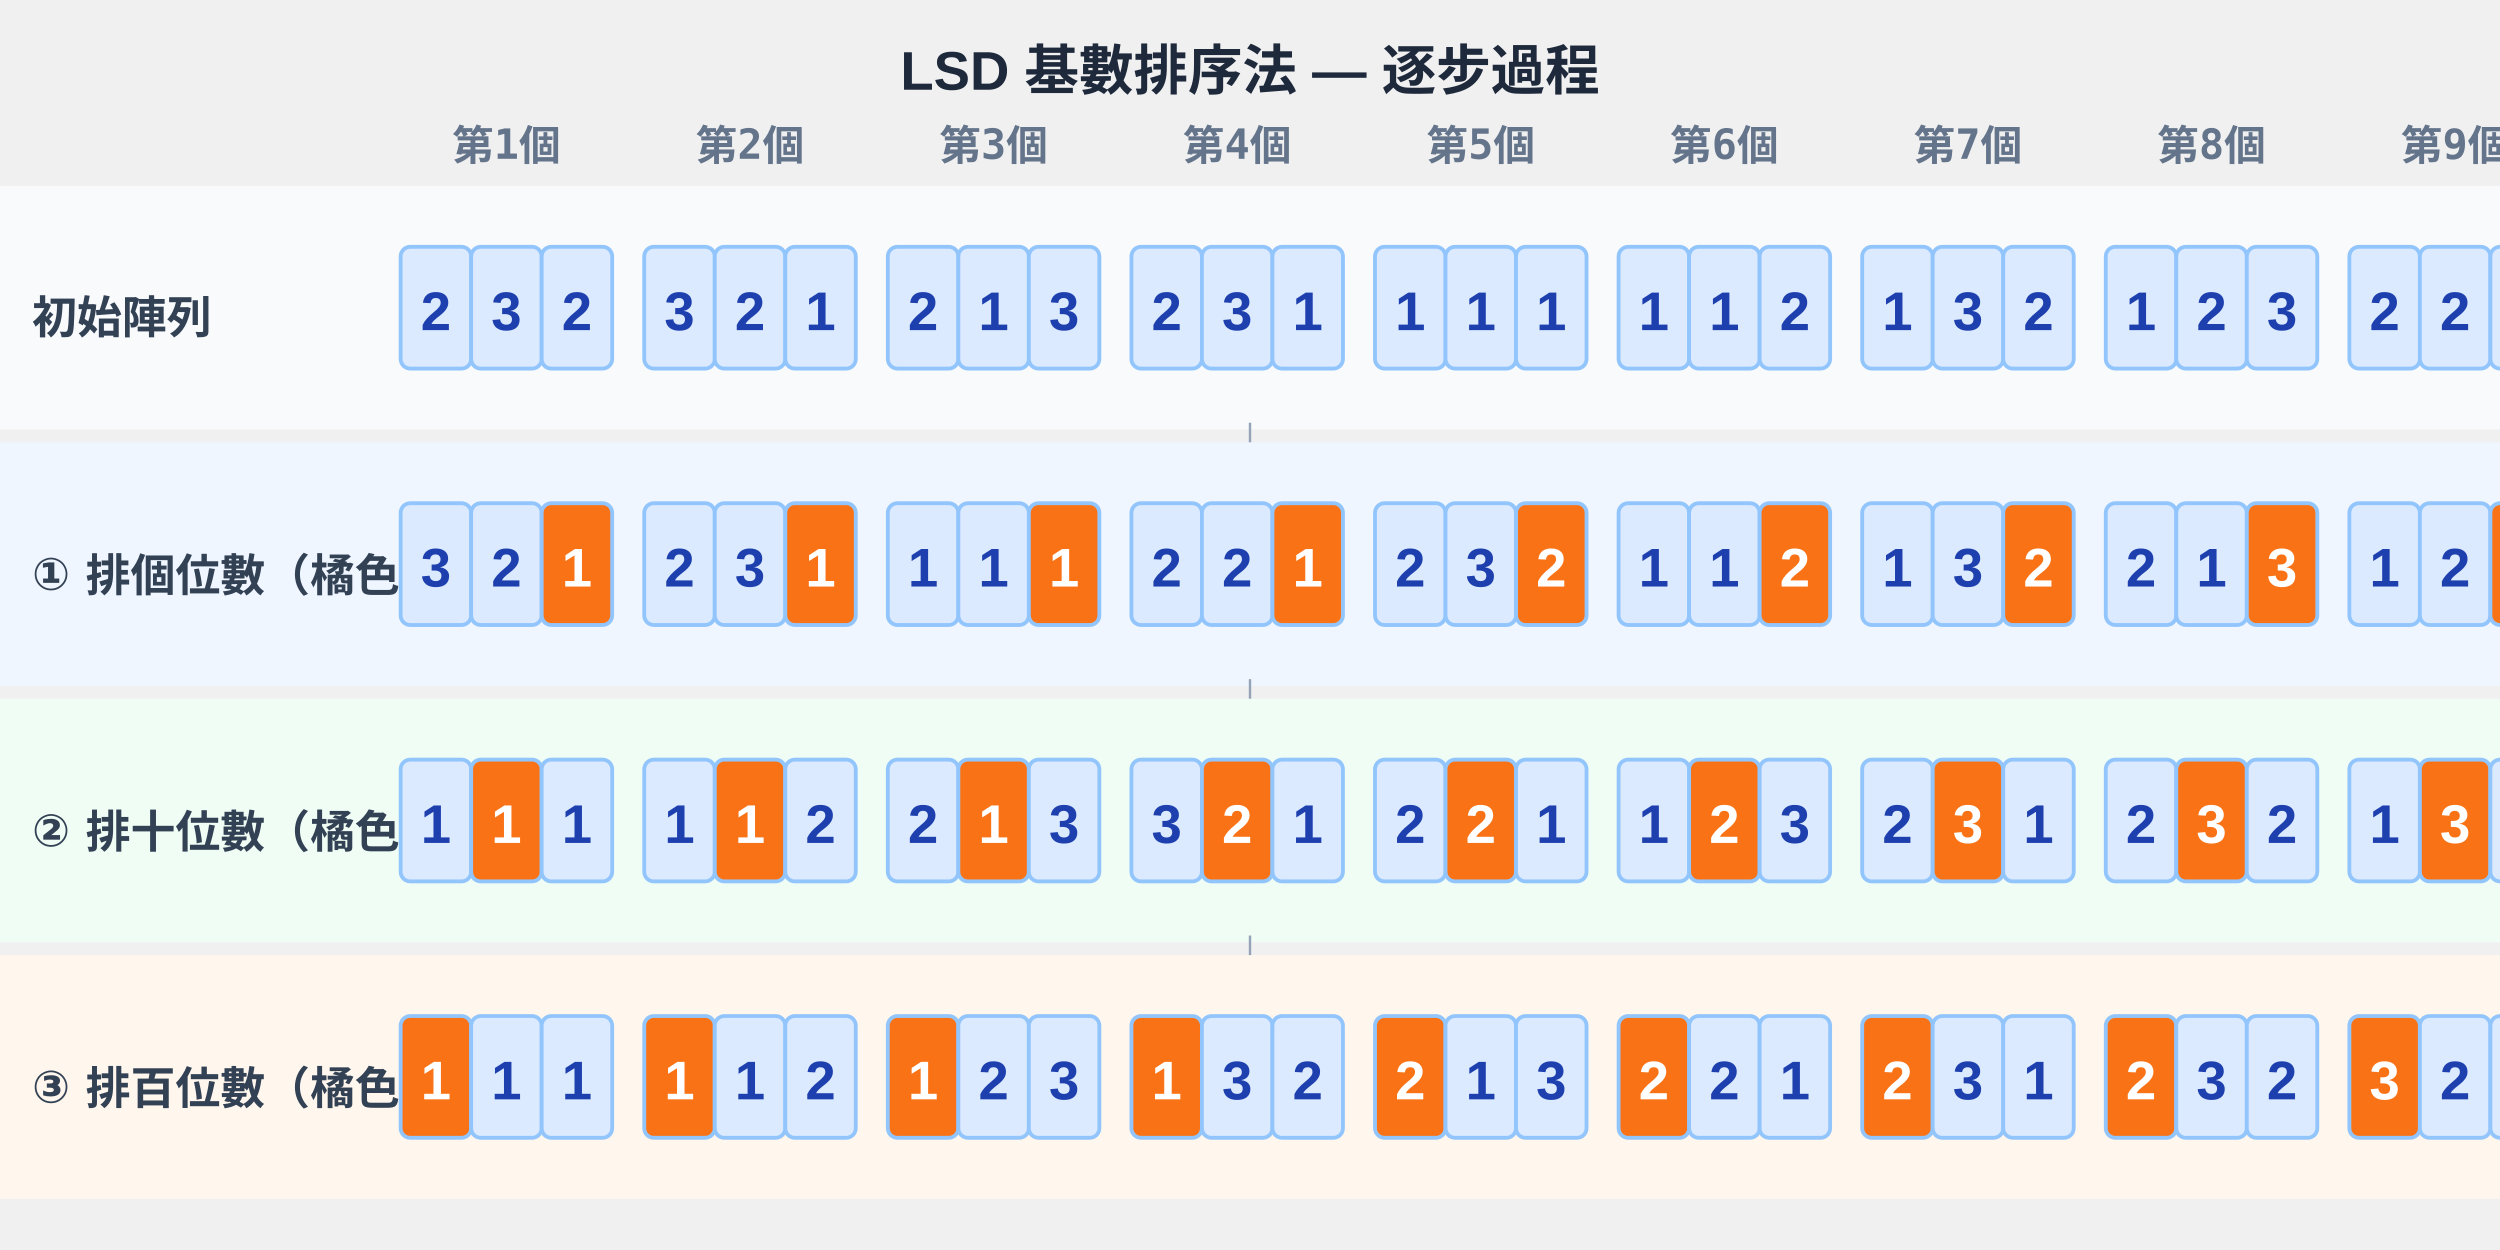
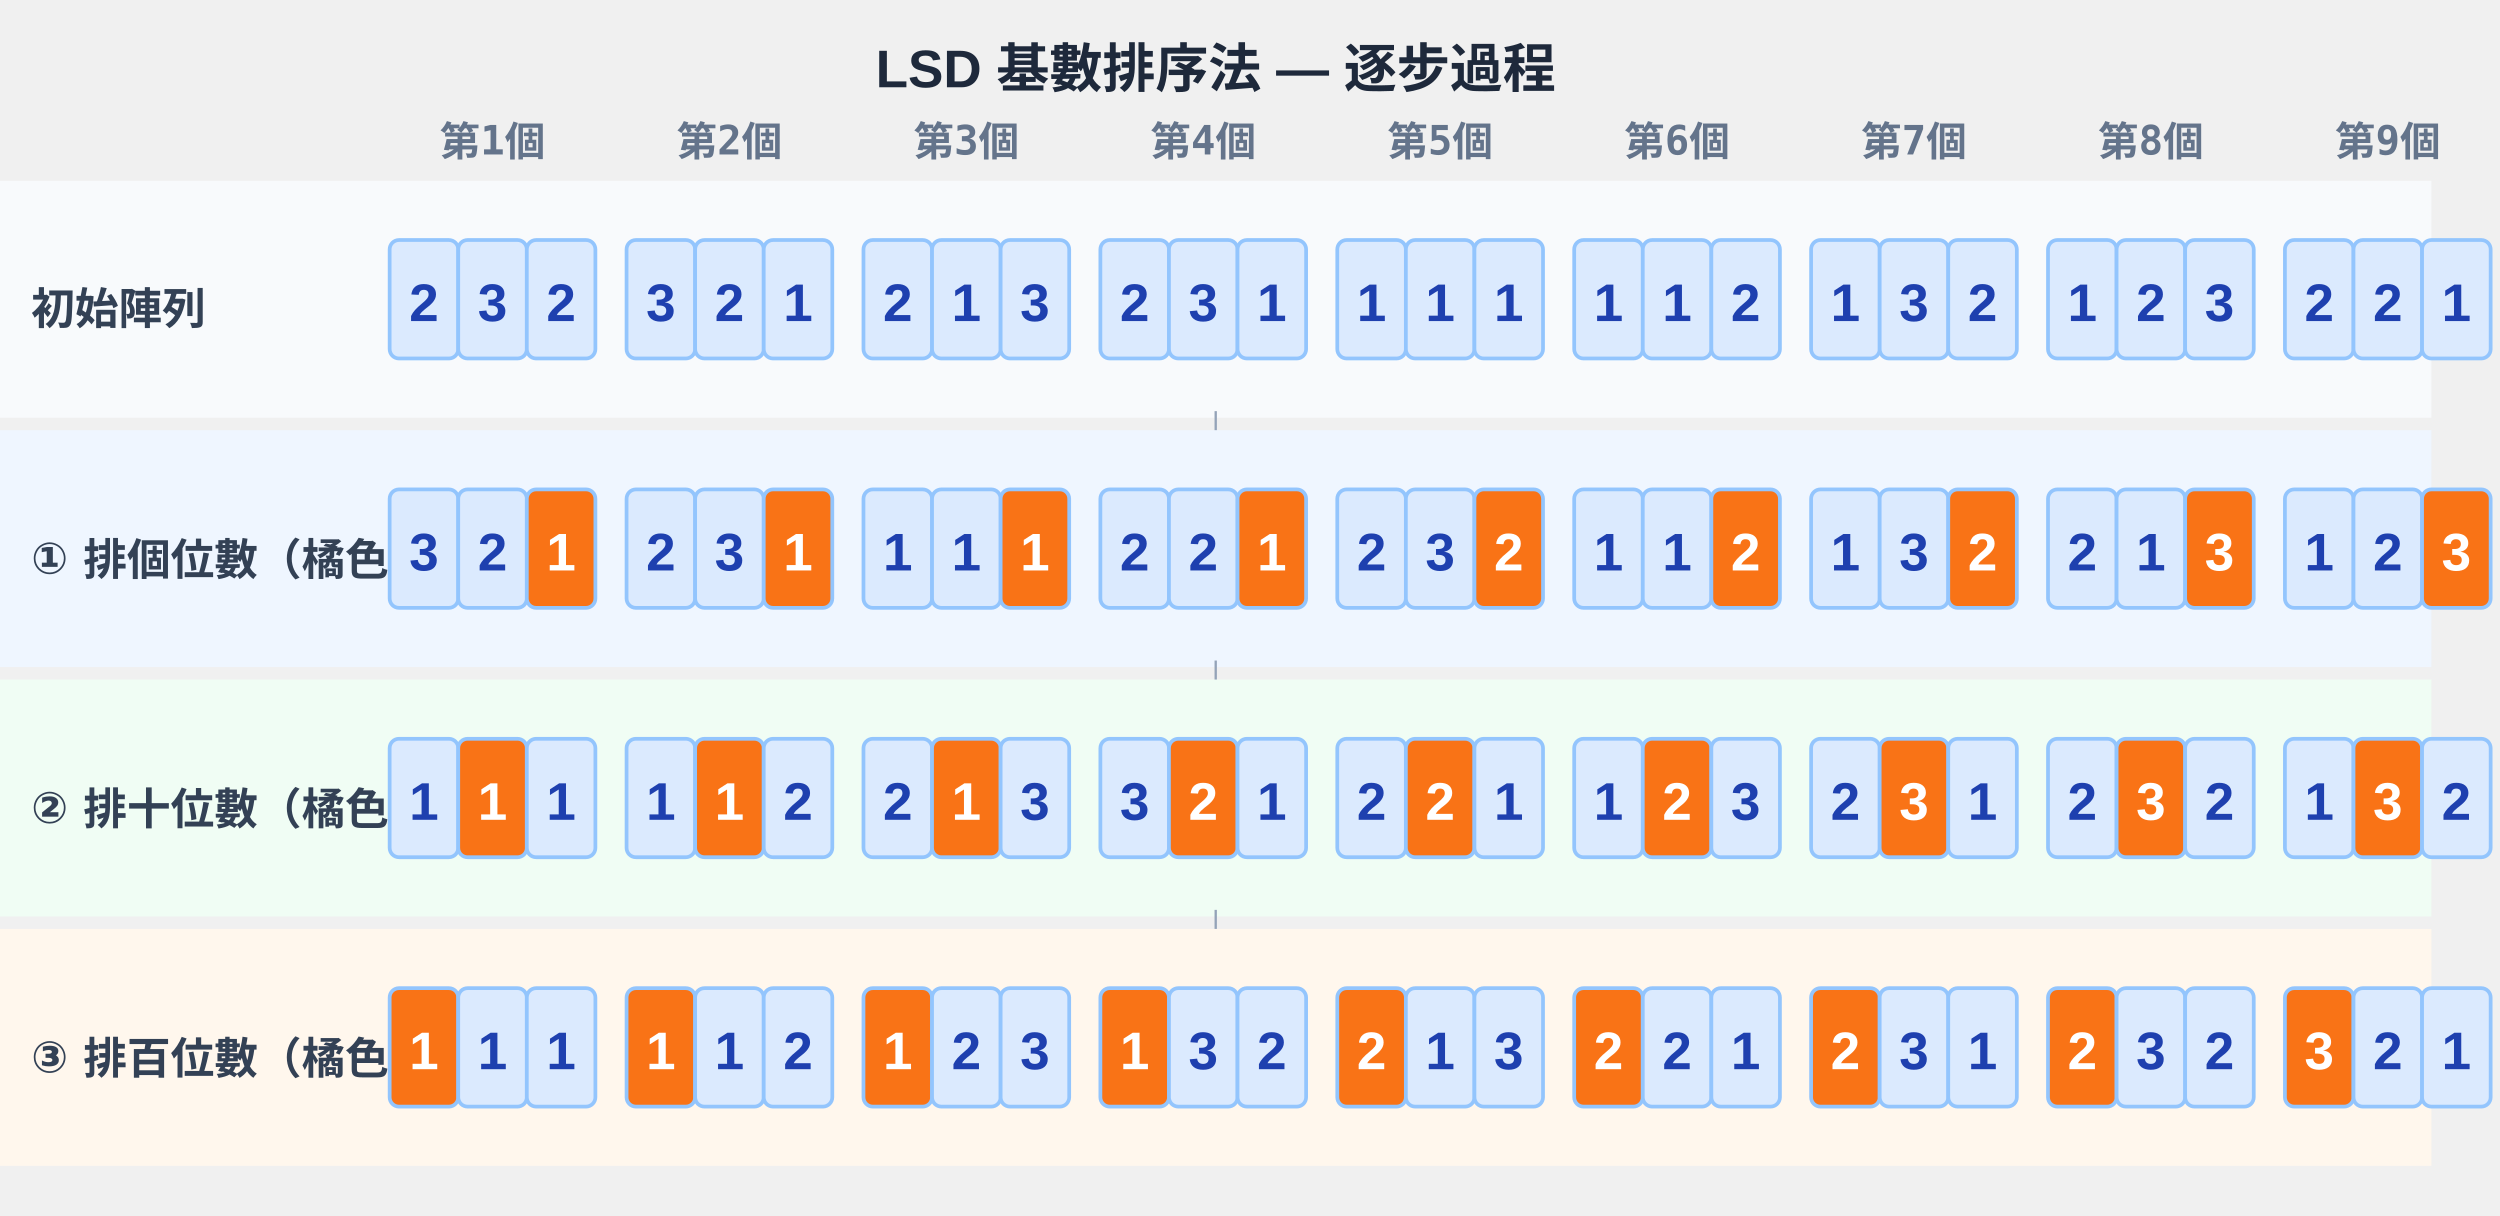
- <svg xmlns="http://www.w3.org/2000/svg" width="780" height="390">
+ <svg xmlns="http://www.w3.org/2000/svg" width="802" height="390">
  <text x="390" y="28" text-anchor="middle" font-size="17" font-weight="bold" fill="#1e293b" font-family="Arial">LSD 基數排序法 — 逐步過程</text>
  <text x="158" y="50" text-anchor="middle" font-size="13" font-weight="bold" fill="#64748B" font-family="monospace">第1個</text>
  <text x="234" y="50" text-anchor="middle" font-size="13" font-weight="bold" fill="#64748B" font-family="monospace">第2個</text>
  <text x="310" y="50" text-anchor="middle" font-size="13" font-weight="bold" fill="#64748B" font-family="monospace">第3個</text>
  <text x="386" y="50" text-anchor="middle" font-size="13" font-weight="bold" fill="#64748B" font-family="monospace">第4個</text>
  <text x="462" y="50" text-anchor="middle" font-size="13" font-weight="bold" fill="#64748B" font-family="monospace">第5個</text>
  <text x="538" y="50" text-anchor="middle" font-size="13" font-weight="bold" fill="#64748B" font-family="monospace">第6個</text>
  <text x="614" y="50" text-anchor="middle" font-size="13" font-weight="bold" fill="#64748B" font-family="monospace">第7個</text>
  <text x="690" y="50" text-anchor="middle" font-size="13" font-weight="bold" fill="#64748B" font-family="monospace">第8個</text>
  <text x="766" y="50" text-anchor="middle" font-size="13" font-weight="bold" fill="#64748B" font-family="monospace">第9個</text>
  <rect x="0" y="58" width="780" height="76" fill="#F8FAFC" rx="0" />
  <text x="10" y="104" font-size="14" font-weight="bold" fill="#334155" font-family="Arial">初始陣列</text>
  <rect x="125" y="77" width="22" height="38" fill="#DBEAFE" stroke="#93C5FD" stroke-width="1.2" rx="3" />
  <text x="136" y="103" text-anchor="middle" font-size="17" font-weight="bold" fill="#1e40af" font-family="Arial">2</text>
  <rect x="147" y="77" width="22" height="38" fill="#DBEAFE" stroke="#93C5FD" stroke-width="1.2" rx="3" />
  <text x="158" y="103" text-anchor="middle" font-size="17" font-weight="bold" fill="#1e40af" font-family="Arial">3</text>
  <rect x="169" y="77" width="22" height="38" fill="#DBEAFE" stroke="#93C5FD" stroke-width="1.2" rx="3" />
  <text x="180" y="103" text-anchor="middle" font-size="17" font-weight="bold" fill="#1e40af" font-family="Arial">2</text>
  <rect x="201" y="77" width="22" height="38" fill="#DBEAFE" stroke="#93C5FD" stroke-width="1.2" rx="3" />
  <text x="212" y="103" text-anchor="middle" font-size="17" font-weight="bold" fill="#1e40af" font-family="Arial">3</text>
  <rect x="223" y="77" width="22" height="38" fill="#DBEAFE" stroke="#93C5FD" stroke-width="1.2" rx="3" />
  <text x="234" y="103" text-anchor="middle" font-size="17" font-weight="bold" fill="#1e40af" font-family="Arial">2</text>
  <rect x="245" y="77" width="22" height="38" fill="#DBEAFE" stroke="#93C5FD" stroke-width="1.2" rx="3" />
  <text x="256" y="103" text-anchor="middle" font-size="17" font-weight="bold" fill="#1e40af" font-family="Arial">1</text>
  <rect x="277" y="77" width="22" height="38" fill="#DBEAFE" stroke="#93C5FD" stroke-width="1.2" rx="3" />
  <text x="288" y="103" text-anchor="middle" font-size="17" font-weight="bold" fill="#1e40af" font-family="Arial">2</text>
  <rect x="299" y="77" width="22" height="38" fill="#DBEAFE" stroke="#93C5FD" stroke-width="1.2" rx="3" />
  <text x="310" y="103" text-anchor="middle" font-size="17" font-weight="bold" fill="#1e40af" font-family="Arial">1</text>
  <rect x="321" y="77" width="22" height="38" fill="#DBEAFE" stroke="#93C5FD" stroke-width="1.2" rx="3" />
  <text x="332" y="103" text-anchor="middle" font-size="17" font-weight="bold" fill="#1e40af" font-family="Arial">3</text>
  <rect x="353" y="77" width="22" height="38" fill="#DBEAFE" stroke="#93C5FD" stroke-width="1.2" rx="3" />
  <text x="364" y="103" text-anchor="middle" font-size="17" font-weight="bold" fill="#1e40af" font-family="Arial">2</text>
  <rect x="375" y="77" width="22" height="38" fill="#DBEAFE" stroke="#93C5FD" stroke-width="1.2" rx="3" />
  <text x="386" y="103" text-anchor="middle" font-size="17" font-weight="bold" fill="#1e40af" font-family="Arial">3</text>
  <rect x="397" y="77" width="22" height="38" fill="#DBEAFE" stroke="#93C5FD" stroke-width="1.2" rx="3" />
  <text x="408" y="103" text-anchor="middle" font-size="17" font-weight="bold" fill="#1e40af" font-family="Arial">1</text>
  <rect x="429" y="77" width="22" height="38" fill="#DBEAFE" stroke="#93C5FD" stroke-width="1.2" rx="3" />
  <text x="440" y="103" text-anchor="middle" font-size="17" font-weight="bold" fill="#1e40af" font-family="Arial">1</text>
  <rect x="451" y="77" width="22" height="38" fill="#DBEAFE" stroke="#93C5FD" stroke-width="1.2" rx="3" />
  <text x="462" y="103" text-anchor="middle" font-size="17" font-weight="bold" fill="#1e40af" font-family="Arial">1</text>
  <rect x="473" y="77" width="22" height="38" fill="#DBEAFE" stroke="#93C5FD" stroke-width="1.2" rx="3" />
  <text x="484" y="103" text-anchor="middle" font-size="17" font-weight="bold" fill="#1e40af" font-family="Arial">1</text>
  <rect x="505" y="77" width="22" height="38" fill="#DBEAFE" stroke="#93C5FD" stroke-width="1.2" rx="3" />
  <text x="516" y="103" text-anchor="middle" font-size="17" font-weight="bold" fill="#1e40af" font-family="Arial">1</text>
  <rect x="527" y="77" width="22" height="38" fill="#DBEAFE" stroke="#93C5FD" stroke-width="1.2" rx="3" />
  <text x="538" y="103" text-anchor="middle" font-size="17" font-weight="bold" fill="#1e40af" font-family="Arial">1</text>
  <rect x="549" y="77" width="22" height="38" fill="#DBEAFE" stroke="#93C5FD" stroke-width="1.2" rx="3" />
  <text x="560" y="103" text-anchor="middle" font-size="17" font-weight="bold" fill="#1e40af" font-family="Arial">2</text>
  <rect x="581" y="77" width="22" height="38" fill="#DBEAFE" stroke="#93C5FD" stroke-width="1.2" rx="3" />
  <text x="592" y="103" text-anchor="middle" font-size="17" font-weight="bold" fill="#1e40af" font-family="Arial">1</text>
  <rect x="603" y="77" width="22" height="38" fill="#DBEAFE" stroke="#93C5FD" stroke-width="1.2" rx="3" />
  <text x="614" y="103" text-anchor="middle" font-size="17" font-weight="bold" fill="#1e40af" font-family="Arial">3</text>
  <rect x="625" y="77" width="22" height="38" fill="#DBEAFE" stroke="#93C5FD" stroke-width="1.2" rx="3" />
  <text x="636" y="103" text-anchor="middle" font-size="17" font-weight="bold" fill="#1e40af" font-family="Arial">2</text>
  <rect x="657" y="77" width="22" height="38" fill="#DBEAFE" stroke="#93C5FD" stroke-width="1.2" rx="3" />
  <text x="668" y="103" text-anchor="middle" font-size="17" font-weight="bold" fill="#1e40af" font-family="Arial">1</text>
  <rect x="679" y="77" width="22" height="38" fill="#DBEAFE" stroke="#93C5FD" stroke-width="1.2" rx="3" />
  <text x="690" y="103" text-anchor="middle" font-size="17" font-weight="bold" fill="#1e40af" font-family="Arial">2</text>
  <rect x="701" y="77" width="22" height="38" fill="#DBEAFE" stroke="#93C5FD" stroke-width="1.2" rx="3" />
  <text x="712" y="103" text-anchor="middle" font-size="17" font-weight="bold" fill="#1e40af" font-family="Arial">3</text>
  <rect x="733" y="77" width="22" height="38" fill="#DBEAFE" stroke="#93C5FD" stroke-width="1.2" rx="3" />
  <text x="744" y="103" text-anchor="middle" font-size="17" font-weight="bold" fill="#1e40af" font-family="Arial">2</text>
  <rect x="755" y="77" width="22" height="38" fill="#DBEAFE" stroke="#93C5FD" stroke-width="1.2" rx="3" />
  <text x="766" y="103" text-anchor="middle" font-size="17" font-weight="bold" fill="#1e40af" font-family="Arial">2</text>
  <rect x="777" y="77" width="22" height="38" fill="#DBEAFE" stroke="#93C5FD" stroke-width="1.2" rx="3" />
  <text x="788" y="103" text-anchor="middle" font-size="17" font-weight="bold" fill="#1e40af" font-family="Arial">1</text>
  <text x="390" y="142" text-anchor="middle" font-size="18" fill="#94A3B8" font-family="Arial">↓</text>
  <rect x="0" y="138" width="780" height="76" fill="#EFF6FF" rx="0" />
  <text x="10" y="184" font-size="14" font-weight="bold" fill="#334155" font-family="Arial">① 排個位數（橘色）</text>
  <rect x="125" y="157" width="22" height="38" fill="#DBEAFE" stroke="#93C5FD" stroke-width="1.2" rx="3" />
  <text x="136" y="183" text-anchor="middle" font-size="17" font-weight="bold" fill="#1e40af" font-family="Arial">3</text>
  <rect x="147" y="157" width="22" height="38" fill="#DBEAFE" stroke="#93C5FD" stroke-width="1.2" rx="3" />
  <text x="158" y="183" text-anchor="middle" font-size="17" font-weight="bold" fill="#1e40af" font-family="Arial">2</text>
  <rect x="169" y="157" width="22" height="38" fill="#F97316" stroke="#93C5FD" stroke-width="1.2" rx="3" />
  <text x="180" y="183" text-anchor="middle" font-size="17" font-weight="bold" fill="white" font-family="Arial">1</text>
  <rect x="201" y="157" width="22" height="38" fill="#DBEAFE" stroke="#93C5FD" stroke-width="1.2" rx="3" />
  <text x="212" y="183" text-anchor="middle" font-size="17" font-weight="bold" fill="#1e40af" font-family="Arial">2</text>
  <rect x="223" y="157" width="22" height="38" fill="#DBEAFE" stroke="#93C5FD" stroke-width="1.2" rx="3" />
  <text x="234" y="183" text-anchor="middle" font-size="17" font-weight="bold" fill="#1e40af" font-family="Arial">3</text>
  <rect x="245" y="157" width="22" height="38" fill="#F97316" stroke="#93C5FD" stroke-width="1.2" rx="3" />
  <text x="256" y="183" text-anchor="middle" font-size="17" font-weight="bold" fill="white" font-family="Arial">1</text>
  <rect x="277" y="157" width="22" height="38" fill="#DBEAFE" stroke="#93C5FD" stroke-width="1.2" rx="3" />
  <text x="288" y="183" text-anchor="middle" font-size="17" font-weight="bold" fill="#1e40af" font-family="Arial">1</text>
  <rect x="299" y="157" width="22" height="38" fill="#DBEAFE" stroke="#93C5FD" stroke-width="1.2" rx="3" />
  <text x="310" y="183" text-anchor="middle" font-size="17" font-weight="bold" fill="#1e40af" font-family="Arial">1</text>
  <rect x="321" y="157" width="22" height="38" fill="#F97316" stroke="#93C5FD" stroke-width="1.2" rx="3" />
  <text x="332" y="183" text-anchor="middle" font-size="17" font-weight="bold" fill="white" font-family="Arial">1</text>
  <rect x="353" y="157" width="22" height="38" fill="#DBEAFE" stroke="#93C5FD" stroke-width="1.2" rx="3" />
  <text x="364" y="183" text-anchor="middle" font-size="17" font-weight="bold" fill="#1e40af" font-family="Arial">2</text>
  <rect x="375" y="157" width="22" height="38" fill="#DBEAFE" stroke="#93C5FD" stroke-width="1.2" rx="3" />
  <text x="386" y="183" text-anchor="middle" font-size="17" font-weight="bold" fill="#1e40af" font-family="Arial">2</text>
  <rect x="397" y="157" width="22" height="38" fill="#F97316" stroke="#93C5FD" stroke-width="1.2" rx="3" />
  <text x="408" y="183" text-anchor="middle" font-size="17" font-weight="bold" fill="white" font-family="Arial">1</text>
  <rect x="429" y="157" width="22" height="38" fill="#DBEAFE" stroke="#93C5FD" stroke-width="1.2" rx="3" />
  <text x="440" y="183" text-anchor="middle" font-size="17" font-weight="bold" fill="#1e40af" font-family="Arial">2</text>
  <rect x="451" y="157" width="22" height="38" fill="#DBEAFE" stroke="#93C5FD" stroke-width="1.2" rx="3" />
  <text x="462" y="183" text-anchor="middle" font-size="17" font-weight="bold" fill="#1e40af" font-family="Arial">3</text>
  <rect x="473" y="157" width="22" height="38" fill="#F97316" stroke="#93C5FD" stroke-width="1.2" rx="3" />
  <text x="484" y="183" text-anchor="middle" font-size="17" font-weight="bold" fill="white" font-family="Arial">2</text>
  <rect x="505" y="157" width="22" height="38" fill="#DBEAFE" stroke="#93C5FD" stroke-width="1.2" rx="3" />
  <text x="516" y="183" text-anchor="middle" font-size="17" font-weight="bold" fill="#1e40af" font-family="Arial">1</text>
  <rect x="527" y="157" width="22" height="38" fill="#DBEAFE" stroke="#93C5FD" stroke-width="1.2" rx="3" />
  <text x="538" y="183" text-anchor="middle" font-size="17" font-weight="bold" fill="#1e40af" font-family="Arial">1</text>
  <rect x="549" y="157" width="22" height="38" fill="#F97316" stroke="#93C5FD" stroke-width="1.2" rx="3" />
  <text x="560" y="183" text-anchor="middle" font-size="17" font-weight="bold" fill="white" font-family="Arial">2</text>
  <rect x="581" y="157" width="22" height="38" fill="#DBEAFE" stroke="#93C5FD" stroke-width="1.2" rx="3" />
  <text x="592" y="183" text-anchor="middle" font-size="17" font-weight="bold" fill="#1e40af" font-family="Arial">1</text>
  <rect x="603" y="157" width="22" height="38" fill="#DBEAFE" stroke="#93C5FD" stroke-width="1.2" rx="3" />
  <text x="614" y="183" text-anchor="middle" font-size="17" font-weight="bold" fill="#1e40af" font-family="Arial">3</text>
  <rect x="625" y="157" width="22" height="38" fill="#F97316" stroke="#93C5FD" stroke-width="1.2" rx="3" />
  <text x="636" y="183" text-anchor="middle" font-size="17" font-weight="bold" fill="white" font-family="Arial">2</text>
  <rect x="657" y="157" width="22" height="38" fill="#DBEAFE" stroke="#93C5FD" stroke-width="1.2" rx="3" />
  <text x="668" y="183" text-anchor="middle" font-size="17" font-weight="bold" fill="#1e40af" font-family="Arial">2</text>
  <rect x="679" y="157" width="22" height="38" fill="#DBEAFE" stroke="#93C5FD" stroke-width="1.2" rx="3" />
  <text x="690" y="183" text-anchor="middle" font-size="17" font-weight="bold" fill="#1e40af" font-family="Arial">1</text>
  <rect x="701" y="157" width="22" height="38" fill="#F97316" stroke="#93C5FD" stroke-width="1.2" rx="3" />
  <text x="712" y="183" text-anchor="middle" font-size="17" font-weight="bold" fill="white" font-family="Arial">3</text>
  <rect x="733" y="157" width="22" height="38" fill="#DBEAFE" stroke="#93C5FD" stroke-width="1.2" rx="3" />
  <text x="744" y="183" text-anchor="middle" font-size="17" font-weight="bold" fill="#1e40af" font-family="Arial">1</text>
  <rect x="755" y="157" width="22" height="38" fill="#DBEAFE" stroke="#93C5FD" stroke-width="1.2" rx="3" />
  <text x="766" y="183" text-anchor="middle" font-size="17" font-weight="bold" fill="#1e40af" font-family="Arial">2</text>
  <rect x="777" y="157" width="22" height="38" fill="#F97316" stroke="#93C5FD" stroke-width="1.2" rx="3" />
  <text x="788" y="183" text-anchor="middle" font-size="17" font-weight="bold" fill="white" font-family="Arial">3</text>
  <text x="390" y="222" text-anchor="middle" font-size="18" fill="#94A3B8" font-family="Arial">↓</text>
  <rect x="0" y="218" width="780" height="76" fill="#F0FDF4" rx="0" />
  <text x="10" y="264" font-size="14" font-weight="bold" fill="#334155" font-family="Arial">② 排十位數（橘色）</text>
  <rect x="125" y="237" width="22" height="38" fill="#DBEAFE" stroke="#93C5FD" stroke-width="1.2" rx="3" />
  <text x="136" y="263" text-anchor="middle" font-size="17" font-weight="bold" fill="#1e40af" font-family="Arial">1</text>
  <rect x="147" y="237" width="22" height="38" fill="#F97316" stroke="#93C5FD" stroke-width="1.2" rx="3" />
  <text x="158" y="263" text-anchor="middle" font-size="17" font-weight="bold" fill="white" font-family="Arial">1</text>
  <rect x="169" y="237" width="22" height="38" fill="#DBEAFE" stroke="#93C5FD" stroke-width="1.2" rx="3" />
  <text x="180" y="263" text-anchor="middle" font-size="17" font-weight="bold" fill="#1e40af" font-family="Arial">1</text>
  <rect x="201" y="237" width="22" height="38" fill="#DBEAFE" stroke="#93C5FD" stroke-width="1.2" rx="3" />
  <text x="212" y="263" text-anchor="middle" font-size="17" font-weight="bold" fill="#1e40af" font-family="Arial">1</text>
  <rect x="223" y="237" width="22" height="38" fill="#F97316" stroke="#93C5FD" stroke-width="1.2" rx="3" />
  <text x="234" y="263" text-anchor="middle" font-size="17" font-weight="bold" fill="white" font-family="Arial">1</text>
  <rect x="245" y="237" width="22" height="38" fill="#DBEAFE" stroke="#93C5FD" stroke-width="1.2" rx="3" />
  <text x="256" y="263" text-anchor="middle" font-size="17" font-weight="bold" fill="#1e40af" font-family="Arial">2</text>
  <rect x="277" y="237" width="22" height="38" fill="#DBEAFE" stroke="#93C5FD" stroke-width="1.2" rx="3" />
  <text x="288" y="263" text-anchor="middle" font-size="17" font-weight="bold" fill="#1e40af" font-family="Arial">2</text>
  <rect x="299" y="237" width="22" height="38" fill="#F97316" stroke="#93C5FD" stroke-width="1.2" rx="3" />
  <text x="310" y="263" text-anchor="middle" font-size="17" font-weight="bold" fill="white" font-family="Arial">1</text>
  <rect x="321" y="237" width="22" height="38" fill="#DBEAFE" stroke="#93C5FD" stroke-width="1.2" rx="3" />
  <text x="332" y="263" text-anchor="middle" font-size="17" font-weight="bold" fill="#1e40af" font-family="Arial">3</text>
  <rect x="353" y="237" width="22" height="38" fill="#DBEAFE" stroke="#93C5FD" stroke-width="1.2" rx="3" />
  <text x="364" y="263" text-anchor="middle" font-size="17" font-weight="bold" fill="#1e40af" font-family="Arial">3</text>
  <rect x="375" y="237" width="22" height="38" fill="#F97316" stroke="#93C5FD" stroke-width="1.2" rx="3" />
  <text x="386" y="263" text-anchor="middle" font-size="17" font-weight="bold" fill="white" font-family="Arial">2</text>
  <rect x="397" y="237" width="22" height="38" fill="#DBEAFE" stroke="#93C5FD" stroke-width="1.2" rx="3" />
  <text x="408" y="263" text-anchor="middle" font-size="17" font-weight="bold" fill="#1e40af" font-family="Arial">1</text>
  <rect x="429" y="237" width="22" height="38" fill="#DBEAFE" stroke="#93C5FD" stroke-width="1.2" rx="3" />
  <text x="440" y="263" text-anchor="middle" font-size="17" font-weight="bold" fill="#1e40af" font-family="Arial">2</text>
  <rect x="451" y="237" width="22" height="38" fill="#F97316" stroke="#93C5FD" stroke-width="1.2" rx="3" />
  <text x="462" y="263" text-anchor="middle" font-size="17" font-weight="bold" fill="white" font-family="Arial">2</text>
  <rect x="473" y="237" width="22" height="38" fill="#DBEAFE" stroke="#93C5FD" stroke-width="1.2" rx="3" />
  <text x="484" y="263" text-anchor="middle" font-size="17" font-weight="bold" fill="#1e40af" font-family="Arial">1</text>
  <rect x="505" y="237" width="22" height="38" fill="#DBEAFE" stroke="#93C5FD" stroke-width="1.2" rx="3" />
  <text x="516" y="263" text-anchor="middle" font-size="17" font-weight="bold" fill="#1e40af" font-family="Arial">1</text>
  <rect x="527" y="237" width="22" height="38" fill="#F97316" stroke="#93C5FD" stroke-width="1.2" rx="3" />
  <text x="538" y="263" text-anchor="middle" font-size="17" font-weight="bold" fill="white" font-family="Arial">2</text>
  <rect x="549" y="237" width="22" height="38" fill="#DBEAFE" stroke="#93C5FD" stroke-width="1.2" rx="3" />
  <text x="560" y="263" text-anchor="middle" font-size="17" font-weight="bold" fill="#1e40af" font-family="Arial">3</text>
  <rect x="581" y="237" width="22" height="38" fill="#DBEAFE" stroke="#93C5FD" stroke-width="1.2" rx="3" />
  <text x="592" y="263" text-anchor="middle" font-size="17" font-weight="bold" fill="#1e40af" font-family="Arial">2</text>
  <rect x="603" y="237" width="22" height="38" fill="#F97316" stroke="#93C5FD" stroke-width="1.2" rx="3" />
  <text x="614" y="263" text-anchor="middle" font-size="17" font-weight="bold" fill="white" font-family="Arial">3</text>
  <rect x="625" y="237" width="22" height="38" fill="#DBEAFE" stroke="#93C5FD" stroke-width="1.2" rx="3" />
  <text x="636" y="263" text-anchor="middle" font-size="17" font-weight="bold" fill="#1e40af" font-family="Arial">1</text>
  <rect x="657" y="237" width="22" height="38" fill="#DBEAFE" stroke="#93C5FD" stroke-width="1.2" rx="3" />
  <text x="668" y="263" text-anchor="middle" font-size="17" font-weight="bold" fill="#1e40af" font-family="Arial">2</text>
  <rect x="679" y="237" width="22" height="38" fill="#F97316" stroke="#93C5FD" stroke-width="1.2" rx="3" />
  <text x="690" y="263" text-anchor="middle" font-size="17" font-weight="bold" fill="white" font-family="Arial">3</text>
  <rect x="701" y="237" width="22" height="38" fill="#DBEAFE" stroke="#93C5FD" stroke-width="1.2" rx="3" />
  <text x="712" y="263" text-anchor="middle" font-size="17" font-weight="bold" fill="#1e40af" font-family="Arial">2</text>
  <rect x="733" y="237" width="22" height="38" fill="#DBEAFE" stroke="#93C5FD" stroke-width="1.2" rx="3" />
  <text x="744" y="263" text-anchor="middle" font-size="17" font-weight="bold" fill="#1e40af" font-family="Arial">1</text>
  <rect x="755" y="237" width="22" height="38" fill="#F97316" stroke="#93C5FD" stroke-width="1.2" rx="3" />
  <text x="766" y="263" text-anchor="middle" font-size="17" font-weight="bold" fill="white" font-family="Arial">3</text>
  <rect x="777" y="237" width="22" height="38" fill="#DBEAFE" stroke="#93C5FD" stroke-width="1.2" rx="3" />
  <text x="788" y="263" text-anchor="middle" font-size="17" font-weight="bold" fill="#1e40af" font-family="Arial">2</text>
  <text x="390" y="302" text-anchor="middle" font-size="18" fill="#94A3B8" font-family="Arial">↓</text>
  <rect x="0" y="298" width="780" height="76" fill="#FFF7ED" rx="0" />
  <text x="10" y="344" font-size="14" font-weight="bold" fill="#334155" font-family="Arial">③ 排百位數（橘色）</text>
  <rect x="125" y="317" width="22" height="38" fill="#F97316" stroke="#93C5FD" stroke-width="1.2" rx="3" />
  <text x="136" y="343" text-anchor="middle" font-size="17" font-weight="bold" fill="white" font-family="Arial">1</text>
  <rect x="147" y="317" width="22" height="38" fill="#DBEAFE" stroke="#93C5FD" stroke-width="1.2" rx="3" />
  <text x="158" y="343" text-anchor="middle" font-size="17" font-weight="bold" fill="#1e40af" font-family="Arial">1</text>
  <rect x="169" y="317" width="22" height="38" fill="#DBEAFE" stroke="#93C5FD" stroke-width="1.2" rx="3" />
  <text x="180" y="343" text-anchor="middle" font-size="17" font-weight="bold" fill="#1e40af" font-family="Arial">1</text>
  <rect x="201" y="317" width="22" height="38" fill="#F97316" stroke="#93C5FD" stroke-width="1.2" rx="3" />
  <text x="212" y="343" text-anchor="middle" font-size="17" font-weight="bold" fill="white" font-family="Arial">1</text>
  <rect x="223" y="317" width="22" height="38" fill="#DBEAFE" stroke="#93C5FD" stroke-width="1.2" rx="3" />
  <text x="234" y="343" text-anchor="middle" font-size="17" font-weight="bold" fill="#1e40af" font-family="Arial">1</text>
  <rect x="245" y="317" width="22" height="38" fill="#DBEAFE" stroke="#93C5FD" stroke-width="1.2" rx="3" />
  <text x="256" y="343" text-anchor="middle" font-size="17" font-weight="bold" fill="#1e40af" font-family="Arial">2</text>
  <rect x="277" y="317" width="22" height="38" fill="#F97316" stroke="#93C5FD" stroke-width="1.2" rx="3" />
  <text x="288" y="343" text-anchor="middle" font-size="17" font-weight="bold" fill="white" font-family="Arial">1</text>
  <rect x="299" y="317" width="22" height="38" fill="#DBEAFE" stroke="#93C5FD" stroke-width="1.2" rx="3" />
  <text x="310" y="343" text-anchor="middle" font-size="17" font-weight="bold" fill="#1e40af" font-family="Arial">2</text>
  <rect x="321" y="317" width="22" height="38" fill="#DBEAFE" stroke="#93C5FD" stroke-width="1.2" rx="3" />
  <text x="332" y="343" text-anchor="middle" font-size="17" font-weight="bold" fill="#1e40af" font-family="Arial">3</text>
  <rect x="353" y="317" width="22" height="38" fill="#F97316" stroke="#93C5FD" stroke-width="1.2" rx="3" />
  <text x="364" y="343" text-anchor="middle" font-size="17" font-weight="bold" fill="white" font-family="Arial">1</text>
  <rect x="375" y="317" width="22" height="38" fill="#DBEAFE" stroke="#93C5FD" stroke-width="1.2" rx="3" />
  <text x="386" y="343" text-anchor="middle" font-size="17" font-weight="bold" fill="#1e40af" font-family="Arial">3</text>
  <rect x="397" y="317" width="22" height="38" fill="#DBEAFE" stroke="#93C5FD" stroke-width="1.2" rx="3" />
  <text x="408" y="343" text-anchor="middle" font-size="17" font-weight="bold" fill="#1e40af" font-family="Arial">2</text>
  <rect x="429" y="317" width="22" height="38" fill="#F97316" stroke="#93C5FD" stroke-width="1.2" rx="3" />
  <text x="440" y="343" text-anchor="middle" font-size="17" font-weight="bold" fill="white" font-family="Arial">2</text>
  <rect x="451" y="317" width="22" height="38" fill="#DBEAFE" stroke="#93C5FD" stroke-width="1.2" rx="3" />
  <text x="462" y="343" text-anchor="middle" font-size="17" font-weight="bold" fill="#1e40af" font-family="Arial">1</text>
  <rect x="473" y="317" width="22" height="38" fill="#DBEAFE" stroke="#93C5FD" stroke-width="1.2" rx="3" />
  <text x="484" y="343" text-anchor="middle" font-size="17" font-weight="bold" fill="#1e40af" font-family="Arial">3</text>
  <rect x="505" y="317" width="22" height="38" fill="#F97316" stroke="#93C5FD" stroke-width="1.2" rx="3" />
  <text x="516" y="343" text-anchor="middle" font-size="17" font-weight="bold" fill="white" font-family="Arial">2</text>
  <rect x="527" y="317" width="22" height="38" fill="#DBEAFE" stroke="#93C5FD" stroke-width="1.2" rx="3" />
  <text x="538" y="343" text-anchor="middle" font-size="17" font-weight="bold" fill="#1e40af" font-family="Arial">2</text>
  <rect x="549" y="317" width="22" height="38" fill="#DBEAFE" stroke="#93C5FD" stroke-width="1.2" rx="3" />
  <text x="560" y="343" text-anchor="middle" font-size="17" font-weight="bold" fill="#1e40af" font-family="Arial">1</text>
  <rect x="581" y="317" width="22" height="38" fill="#F97316" stroke="#93C5FD" stroke-width="1.2" rx="3" />
  <text x="592" y="343" text-anchor="middle" font-size="17" font-weight="bold" fill="white" font-family="Arial">2</text>
  <rect x="603" y="317" width="22" height="38" fill="#DBEAFE" stroke="#93C5FD" stroke-width="1.2" rx="3" />
  <text x="614" y="343" text-anchor="middle" font-size="17" font-weight="bold" fill="#1e40af" font-family="Arial">3</text>
  <rect x="625" y="317" width="22" height="38" fill="#DBEAFE" stroke="#93C5FD" stroke-width="1.2" rx="3" />
  <text x="636" y="343" text-anchor="middle" font-size="17" font-weight="bold" fill="#1e40af" font-family="Arial">1</text>
  <rect x="657" y="317" width="22" height="38" fill="#F97316" stroke="#93C5FD" stroke-width="1.2" rx="3" />
  <text x="668" y="343" text-anchor="middle" font-size="17" font-weight="bold" fill="white" font-family="Arial">2</text>
  <rect x="679" y="317" width="22" height="38" fill="#DBEAFE" stroke="#93C5FD" stroke-width="1.2" rx="3" />
  <text x="690" y="343" text-anchor="middle" font-size="17" font-weight="bold" fill="#1e40af" font-family="Arial">3</text>
  <rect x="701" y="317" width="22" height="38" fill="#DBEAFE" stroke="#93C5FD" stroke-width="1.2" rx="3" />
  <text x="712" y="343" text-anchor="middle" font-size="17" font-weight="bold" fill="#1e40af" font-family="Arial">2</text>
  <rect x="733" y="317" width="22" height="38" fill="#F97316" stroke="#93C5FD" stroke-width="1.2" rx="3" />
  <text x="744" y="343" text-anchor="middle" font-size="17" font-weight="bold" fill="white" font-family="Arial">3</text>
  <rect x="755" y="317" width="22" height="38" fill="#DBEAFE" stroke="#93C5FD" stroke-width="1.2" rx="3" />
  <text x="766" y="343" text-anchor="middle" font-size="17" font-weight="bold" fill="#1e40af" font-family="Arial">2</text>
  <rect x="777" y="317" width="22" height="38" fill="#DBEAFE" stroke="#93C5FD" stroke-width="1.2" rx="3" />
  <text x="788" y="343" text-anchor="middle" font-size="17" font-weight="bold" fill="#1e40af" font-family="Arial">1</text>
</svg>
